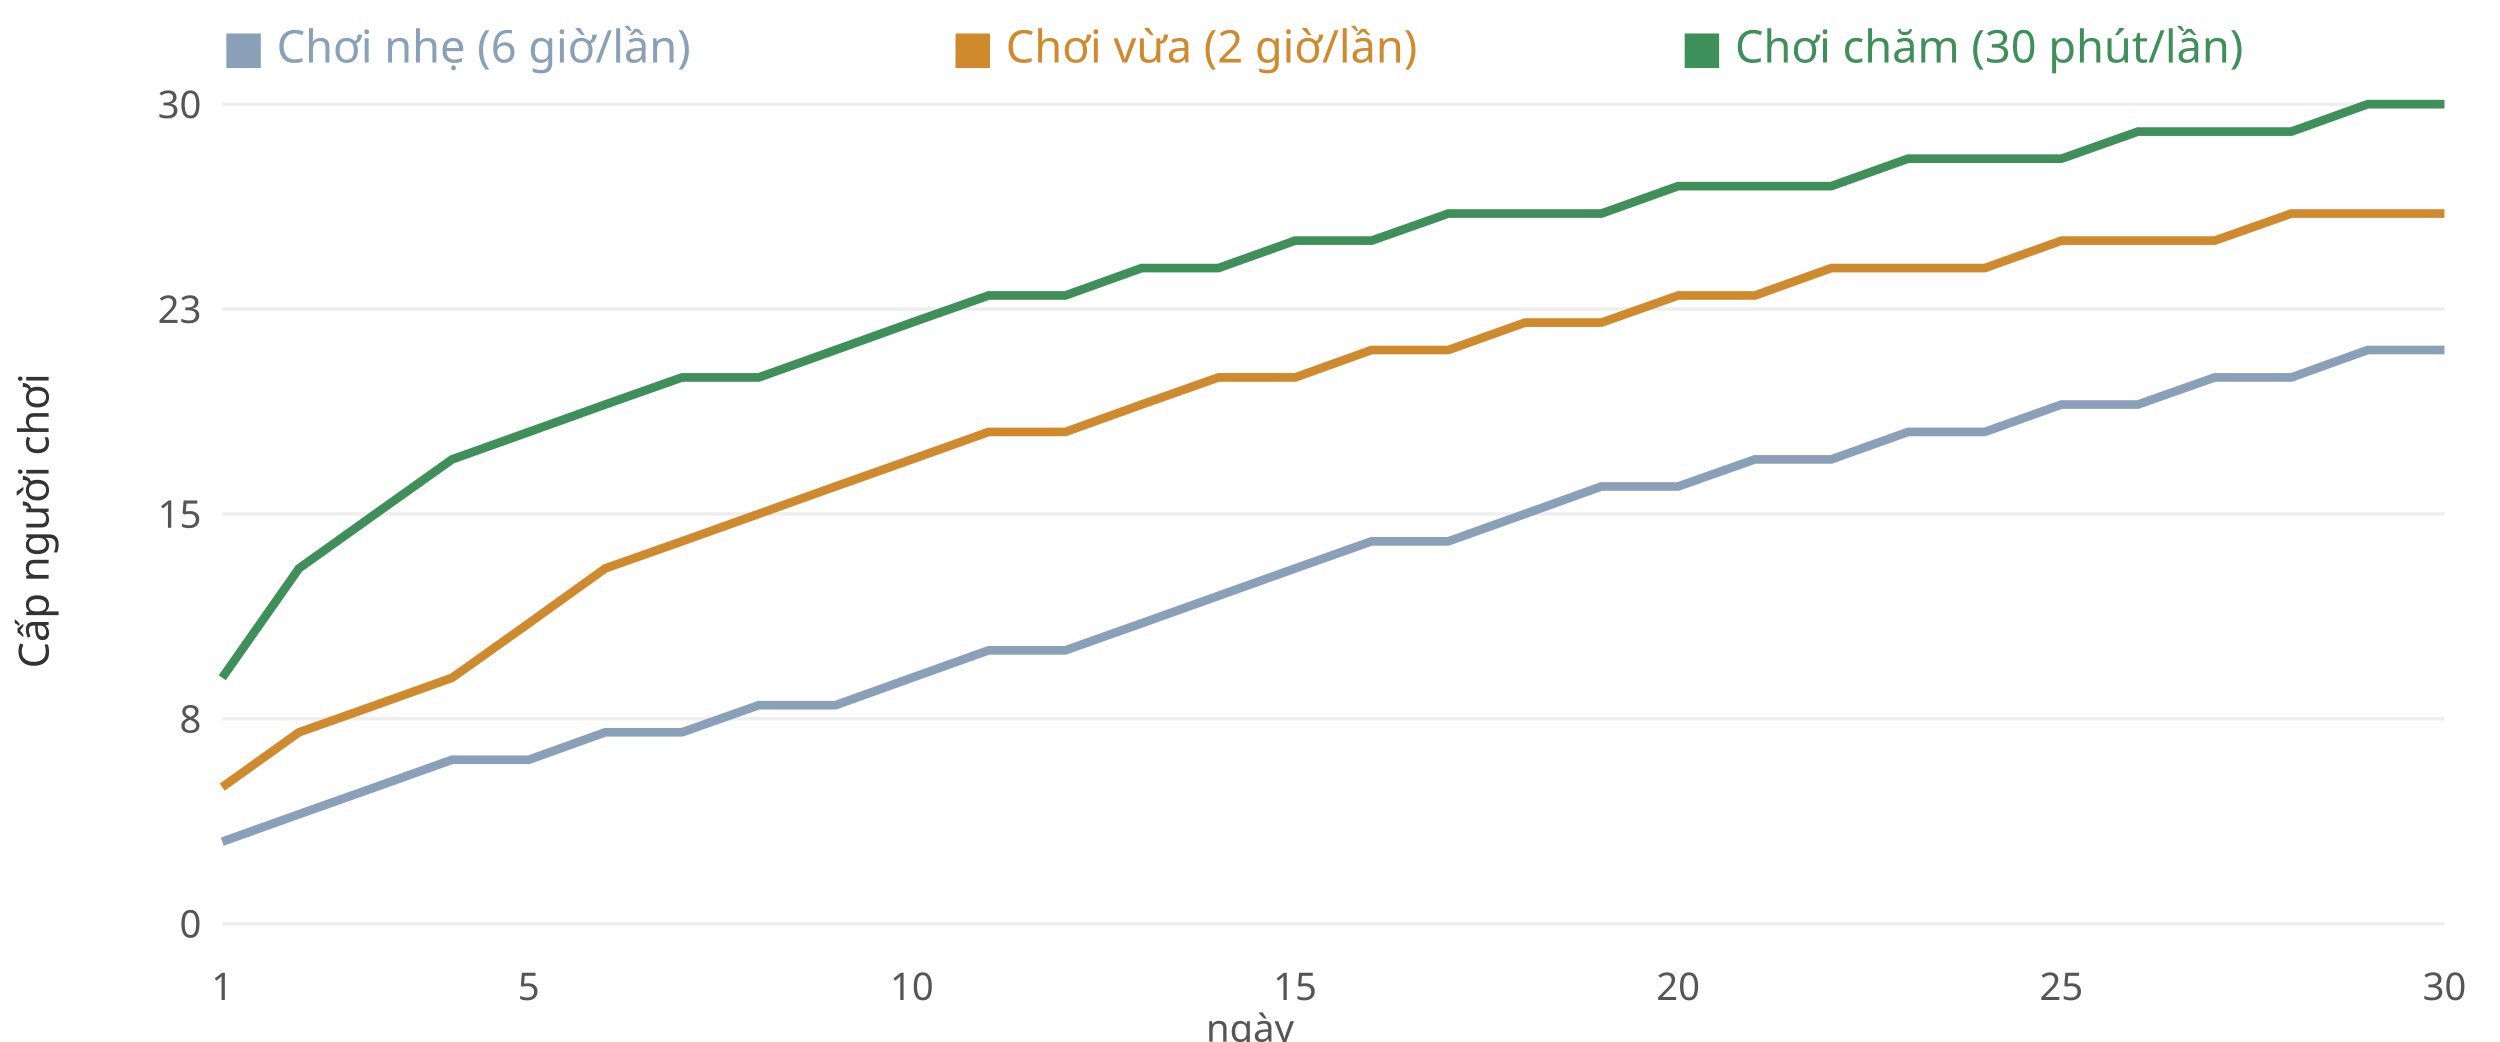
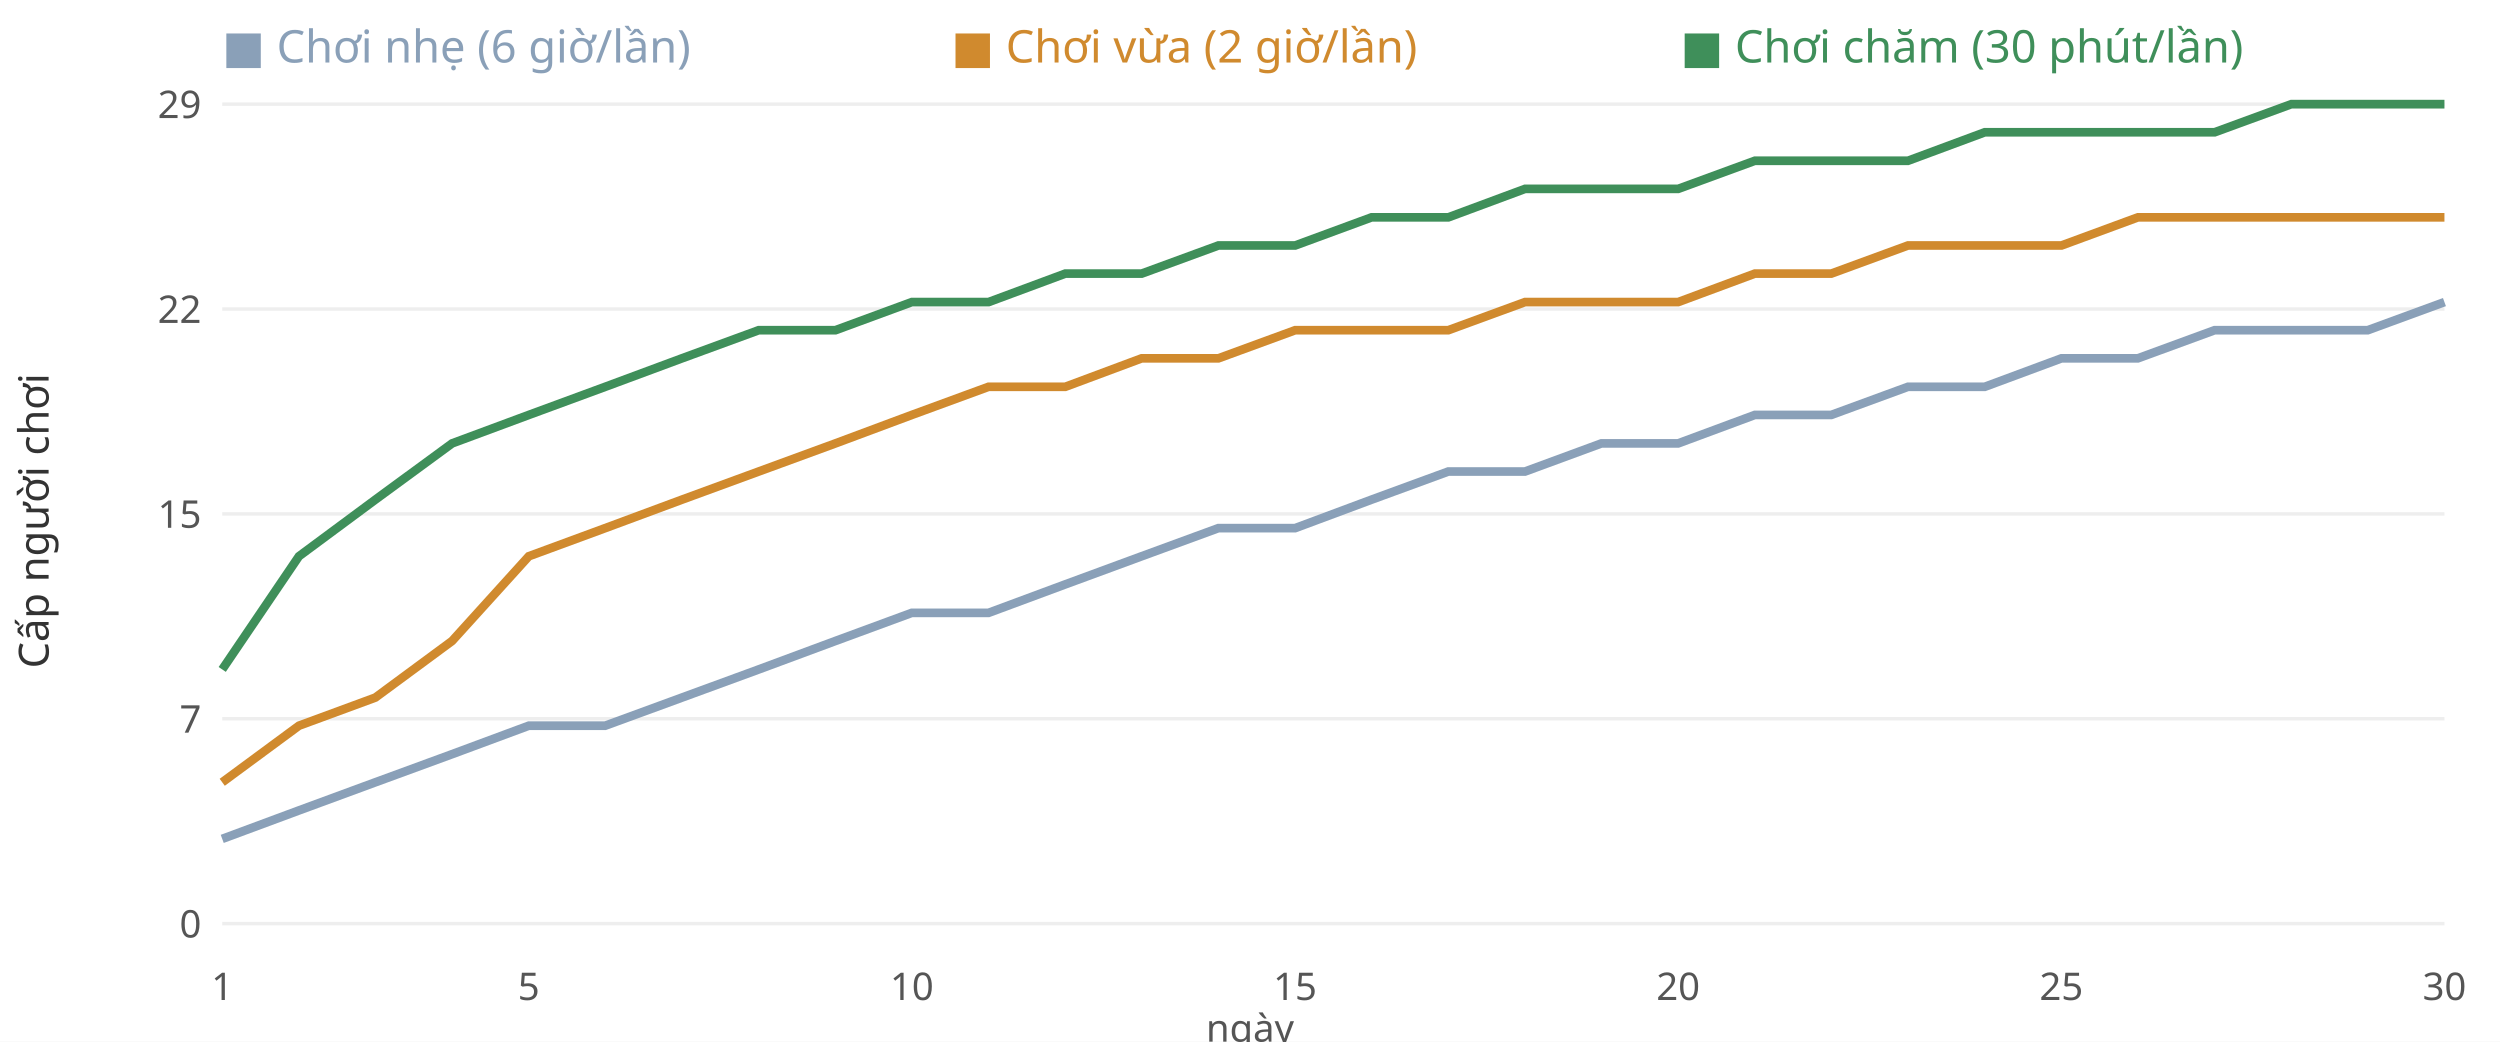
<svg xmlns="http://www.w3.org/2000/svg" viewBox="0 0 720 300" font-family="system-ui, sans-serif">
  <rect width="720" height="300" fill="#fff" />
  <text x="58" y="270" font-size="11" text-anchor="end" fill="#555">0</text>
  <line x1="64" x2="704" y1="266" y2="266" stroke="#eee" />
-   <text x="58" y="211" font-size="11" text-anchor="end" fill="#555">8</text>
+   <text x="58" y="211" font-size="11" text-anchor="end" fill="#555">7</text>
  <line x1="64" x2="704" y1="207" y2="207" stroke="#eee" />
  <text x="58" y="152" font-size="11" text-anchor="end" fill="#555">15</text>
  <line x1="64" x2="704" y1="148" y2="148" stroke="#eee" />
-   <text x="58" y="93" font-size="11" text-anchor="end" fill="#555">23</text>
+   <text x="58" y="93" font-size="11" text-anchor="end" fill="#555">22</text>
  <line x1="64" x2="704" y1="89" y2="89" stroke="#eee" />
-   <text x="58" y="34" font-size="11" text-anchor="end" fill="#555">30</text>
+   <text x="58" y="34" font-size="11" text-anchor="end" fill="#555">29</text>
  <line x1="64" x2="704" y1="30" y2="30" stroke="#eee" />
-   <polyline fill="none" stroke="#8aa0b8" stroke-width="2.5" points="64.0,242.4 86.1,234.5 108.1,226.7 130.2,218.8 152.3,218.8 174.3,210.9 196.4,210.9 218.5,203.1 240.6,203.1 262.6,195.2 284.7,187.3 306.8,187.3 328.8,179.5 350.9,171.6 373.0,163.7 395.0,155.9 417.1,155.9 439.2,148.0 461.2,140.1 483.3,140.1 505.4,132.3 527.4,132.3 549.5,124.4 571.6,124.4 593.7,116.5 615.7,116.5 637.8,108.7 659.9,108.7 681.9,100.8 704.0,100.8" />
-   <polyline fill="none" stroke="#d08a2e" stroke-width="2.5" points="64.0,226.7 86.1,210.9 108.1,203.1 130.2,195.2 152.3,179.5 174.3,163.7 196.4,155.9 218.5,148.0 240.6,140.1 262.6,132.3 284.7,124.4 306.8,124.4 328.8,116.5 350.9,108.7 373.0,108.7 395.0,100.8 417.1,100.8 439.2,92.9 461.2,92.9 483.3,85.1 505.4,85.1 527.4,77.2 549.5,77.2 571.6,77.2 593.7,69.3 615.7,69.3 637.8,69.3 659.9,61.5 681.9,61.5 704.0,61.5" />
-   <polyline fill="none" stroke="#3f8f5a" stroke-width="2.5" points="64.0,195.2 86.1,163.7 108.1,148.0 130.2,132.3 152.3,124.4 174.3,116.5 196.4,108.7 218.5,108.7 240.6,100.8 262.6,92.9 284.7,85.1 306.8,85.1 328.8,77.2 350.9,77.2 373.0,69.3 395.0,69.3 417.1,61.5 439.2,61.5 461.2,61.5 483.3,53.6 505.4,53.6 527.4,53.6 549.5,45.7 571.6,45.7 593.7,45.7 615.7,37.9 637.8,37.9 659.9,37.9 681.9,30.0 704.0,30.0" />
+   <polyline fill="none" stroke="#8aa0b8" stroke-width="2.5" points="64.0,241.6 86.1,233.4 108.1,225.3 130.2,217.2 152.3,209.0 174.3,209.0 196.4,200.9 218.5,192.8 240.6,184.6 262.6,176.5 284.7,176.5 306.8,168.3 328.8,160.2 350.9,152.1 373.0,152.1 395.0,143.9 417.1,135.8 439.2,135.8 461.2,127.7 483.3,127.7 505.4,119.5 527.4,119.5 549.5,111.4 571.6,111.4 593.7,103.2 615.7,103.2 637.8,95.1 659.9,95.1 681.9,95.1 704.0,87.0" />
+   <polyline fill="none" stroke="#d08a2e" stroke-width="2.5" points="64.0,225.3 86.1,209.0 108.1,200.9 130.2,184.6 152.3,160.2 174.3,152.1 196.4,143.9 218.5,135.8 240.6,127.7 262.6,119.5 284.7,111.4 306.8,111.4 328.8,103.2 350.9,103.2 373.0,95.1 395.0,95.1 417.1,95.1 439.2,87.0 461.2,87.0 483.3,87.0 505.4,78.8 527.4,78.8 549.5,70.7 571.6,70.7 593.7,70.7 615.7,62.6 637.8,62.6 659.9,62.6 681.9,62.6 704.0,62.6" />
+   <polyline fill="none" stroke="#3f8f5a" stroke-width="2.5" points="64.0,192.8 86.1,160.2 108.1,143.9 130.2,127.7 152.3,119.5 174.3,111.4 196.4,103.2 218.5,95.1 240.6,95.1 262.6,87.0 284.7,87.0 306.8,78.8 328.8,78.8 350.9,70.7 373.0,70.7 395.0,62.6 417.1,62.6 439.2,54.4 461.2,54.4 483.3,54.4 505.4,46.3 527.4,46.3 549.5,46.3 571.6,38.1 593.7,38.1 615.7,38.1 637.8,38.1 659.9,30.0 681.9,30.0 704.0,30.0" />
  <text x="64" y="18" font-size="13" fill="#8aa0b8">■ Chơi nhẹ (6 giờ/lần)</text>
  <text x="274" y="18" font-size="13" fill="#d08a2e">■ Chơi vừa (2 giờ/lần)</text>
  <text x="484" y="18" font-size="13" fill="#3f8f5a">■ Chơi chăm (30 phút/lần)</text>
  <text x="64" y="288" font-size="11" text-anchor="middle" fill="#555">1</text>
  <text x="152.276" y="288" font-size="11" text-anchor="middle" fill="#555">5</text>
  <text x="262.621" y="288" font-size="11" text-anchor="middle" fill="#555">10</text>
  <text x="372.966" y="288" font-size="11" text-anchor="middle" fill="#555">15</text>
  <text x="483.31" y="288" font-size="11" text-anchor="middle" fill="#555">20</text>
  <text x="593.655" y="288" font-size="11" text-anchor="middle" fill="#555">25</text>
  <text x="704" y="288" font-size="11" text-anchor="middle" fill="#555">30</text>
  <text x="360" y="300" font-size="11" text-anchor="middle" fill="#555">ngày</text>
  <text x="14" y="150" font-size="12" fill="#333" transform="rotate(-90 14 150)" text-anchor="middle">Cấp người chơi</text>
</svg>
